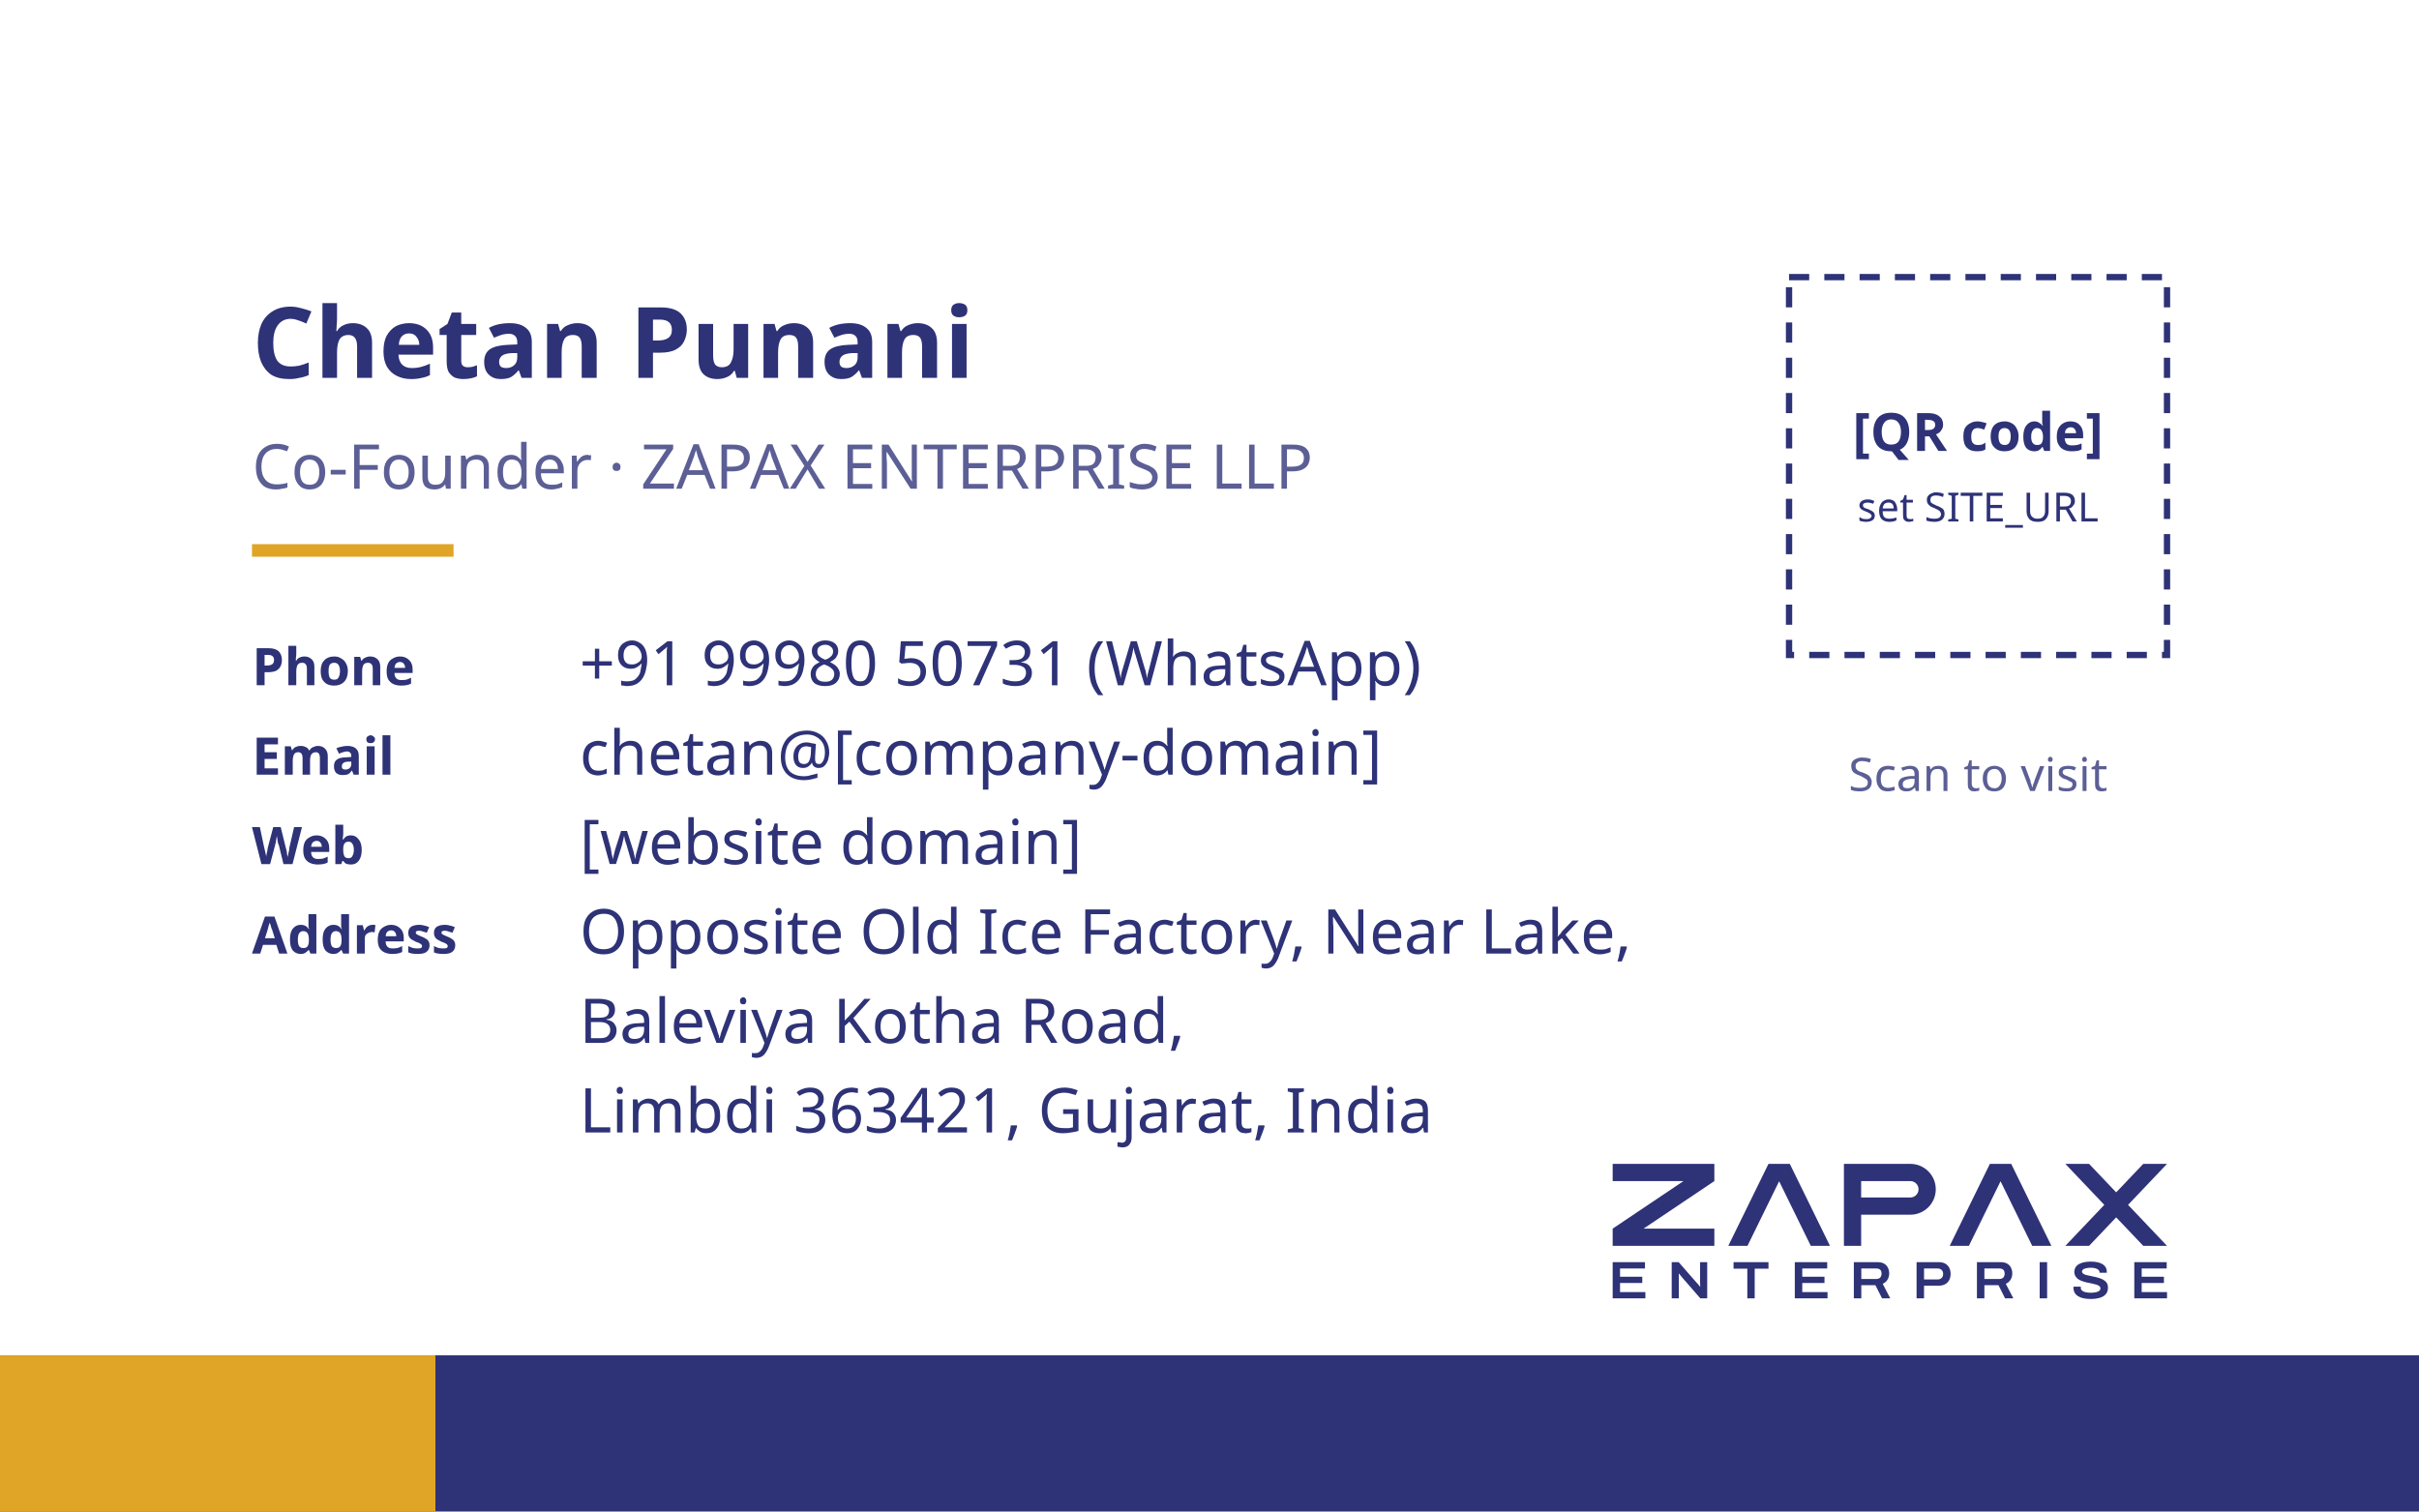
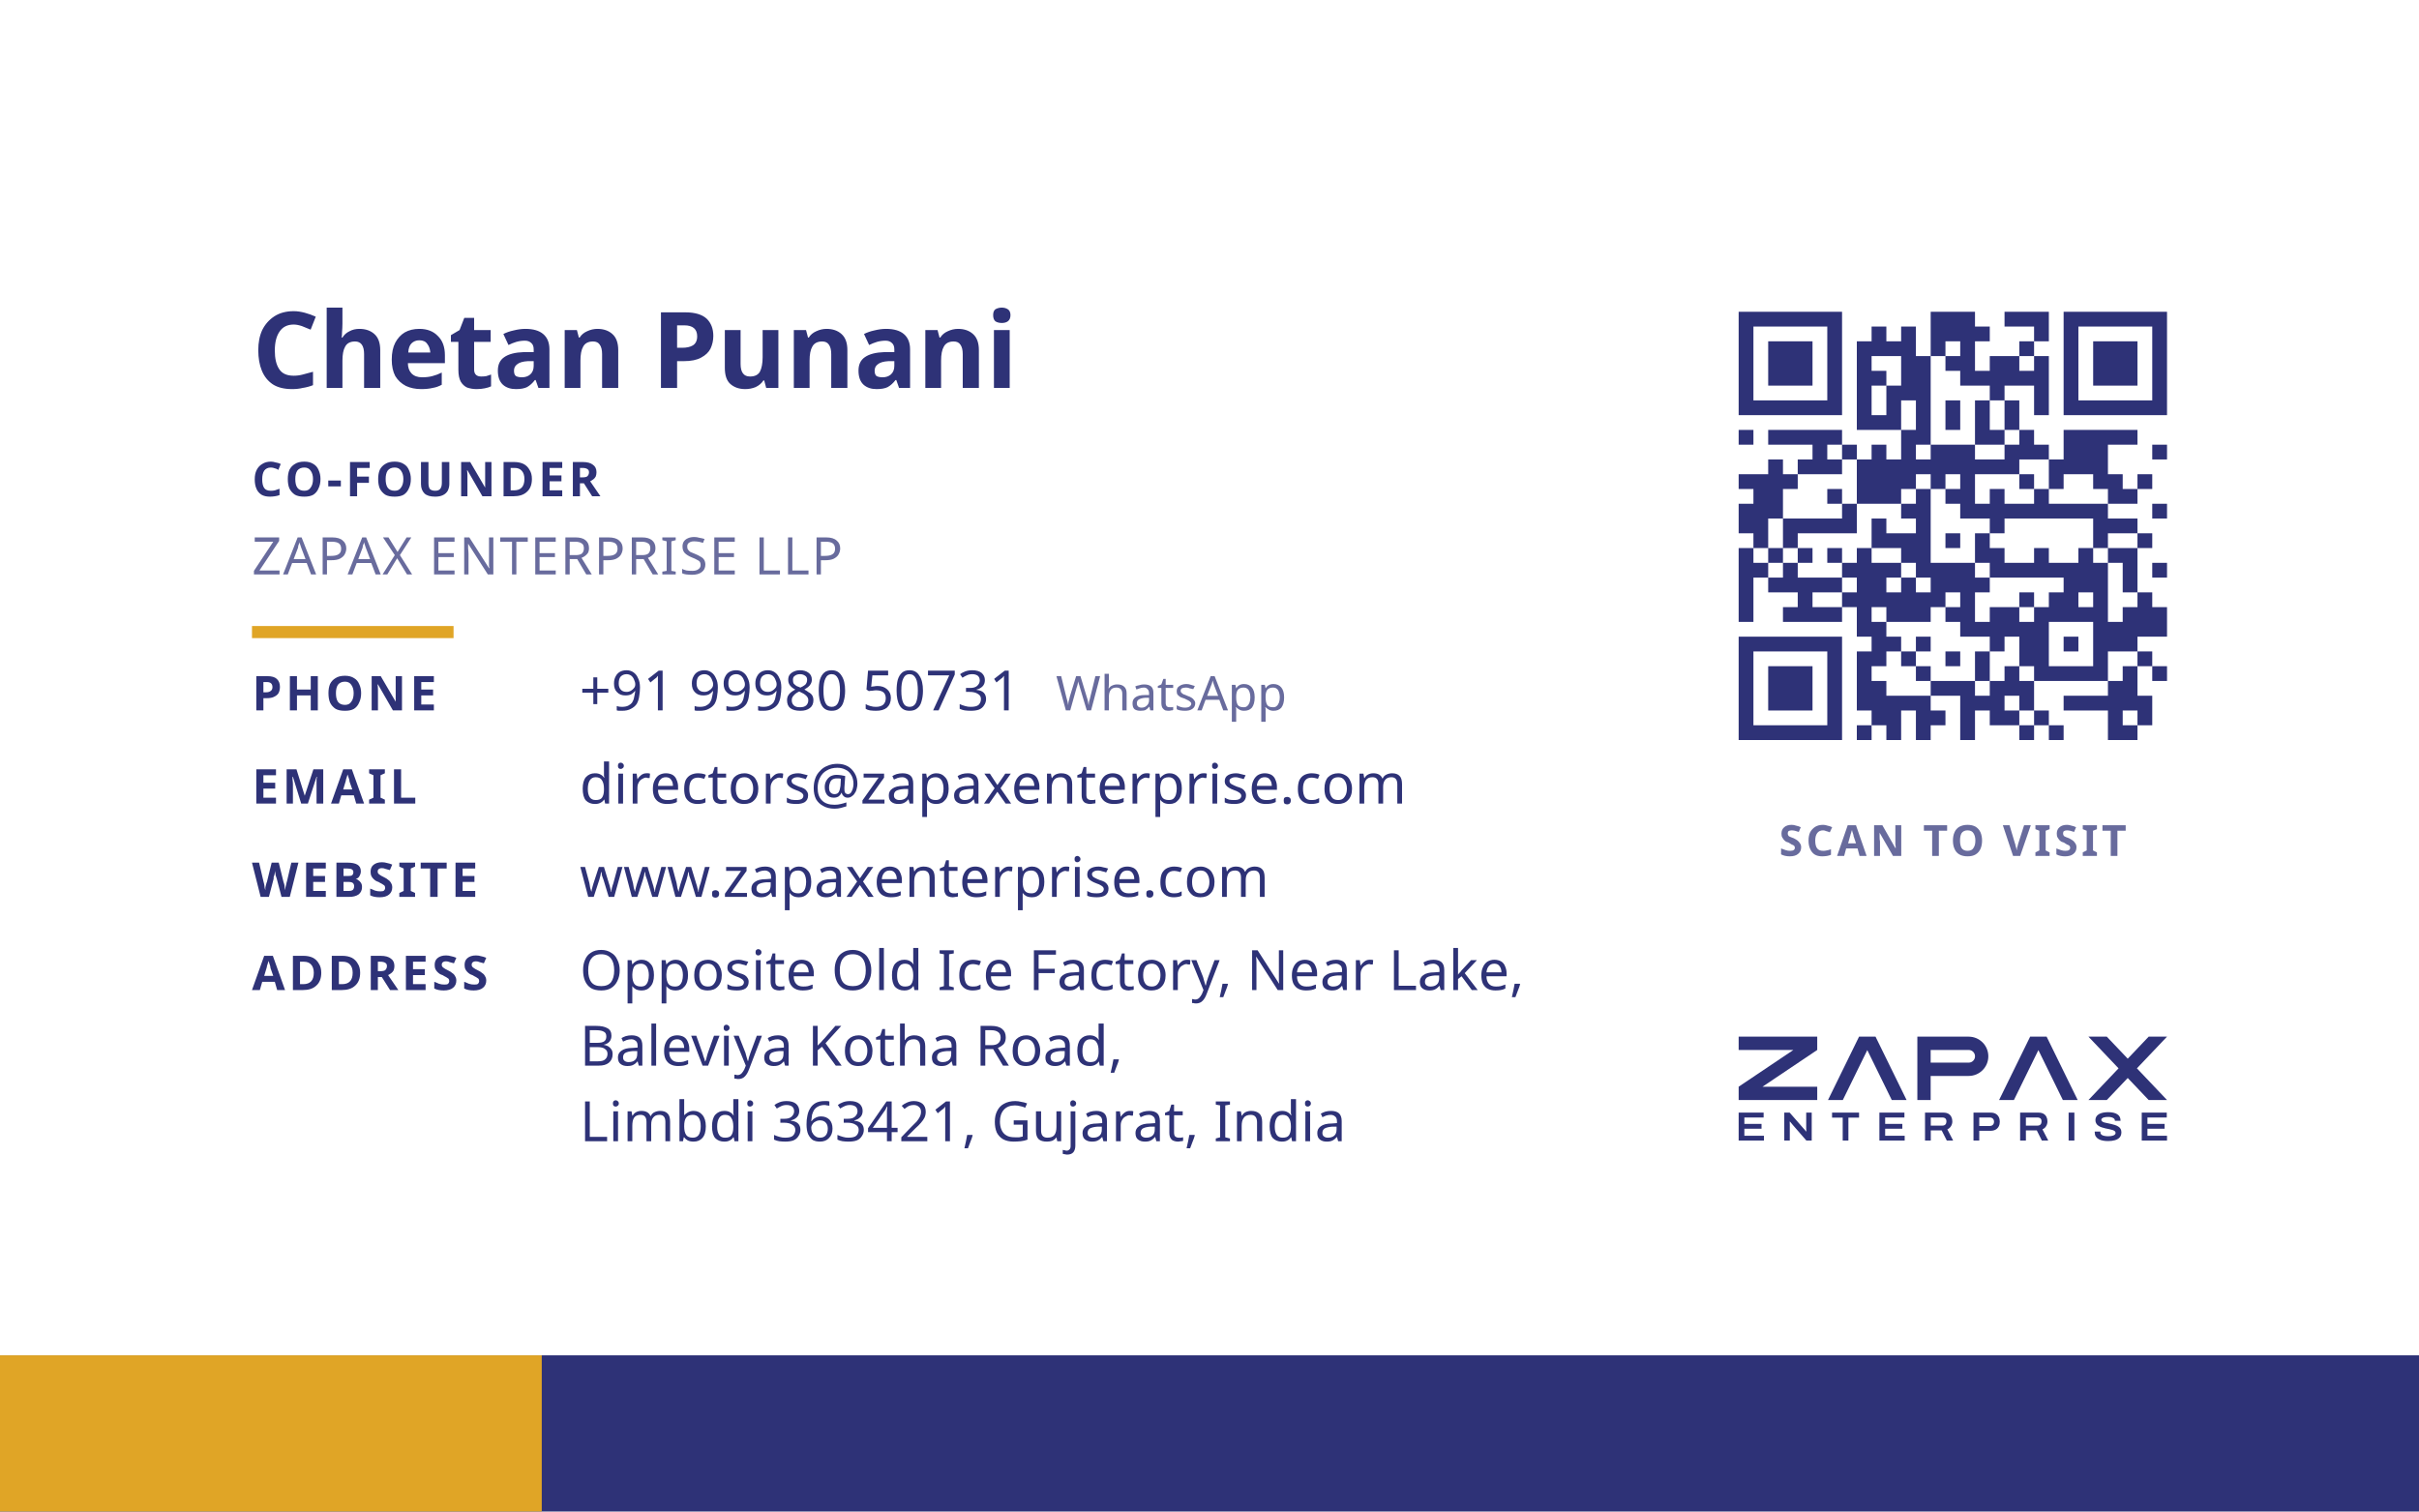
<svg xmlns="http://www.w3.org/2000/svg" viewBox="0 0 96 60" width="96mm" height="60mm">
  <style>@font-face{font-family:Archivo;src:url(../fonts/Archivo-Variable.ttf)}</style>
  <rect width="96" height="60" fill="#FFFFFF" />
  <rect x="0" y="53.8" width="96" height="6.2" fill="#2E3277" />
-   <rect x="0" y="53.8" width="17.28" height="6.2" fill="#E0A526" />
-   <text id="name" x="10" y="15" font-family="Archivo" font-weight="700" font-size="3.9" fill="#2E3277">Chetan Punani</text>
-   <text id="designation" x="10" y="19.4" font-family="Archivo" font-weight="500" font-size="2.45" fill="#2E3277" fill-opacity="0.78">Co-Founder · ZAPAX ENTERPRISE LLP</text>
-   <rect x="10" y="21.6" width="8" height="0.5" fill="#E0A526" />
-   <text x="10" y="27.2" font-family="Archivo" font-weight="600" font-size="2.05" fill="#2E3277">Phone</text>
-   <text id="contact-0" x="23" y="27.2" font-family="Archivo" font-weight="400" font-size="2.45" fill="#2E3277">+91 99980 50731 (WhatsApp)</text>
-   <text x="10" y="30.75" font-family="Archivo" font-weight="600" font-size="2.05" fill="#2E3277">Email</text>
-   <text id="contact-1" x="23" y="30.75" font-family="Archivo" font-weight="400" font-size="2.45" fill="#2E3277">chetan@[company-domain]</text>
-   <text x="10" y="34.3" font-family="Archivo" font-weight="600" font-size="2.05" fill="#2E3277">Web</text>
-   <text id="contact-2" x="23" y="34.3" font-family="Archivo" font-weight="400" font-size="2.45" fill="#2E3277">[website domain]</text>
-   <text x="10" y="37.85" font-family="Archivo" font-weight="600" font-size="2.05" fill="#2E3277">Address</text>
-   <text id="contact-3" x="23" y="37.85" font-family="Archivo" font-weight="400" font-size="2.45" fill="#2E3277">Opposite Old Ice Factory, Near Lake,</text>
-   <text x="10" y="41.4" font-family="Archivo" font-weight="600" font-size="2.05" fill="#2E3277" />
-   <text id="contact-4" x="23" y="41.4" font-family="Archivo" font-weight="400" font-size="2.45" fill="#2E3277">Baleviya Kotha Road,</text>
-   <text x="10" y="44.95" font-family="Archivo" font-weight="600" font-size="2.05" fill="#2E3277" />
-   <text id="contact-5" x="23" y="44.95" font-family="Archivo" font-weight="400" font-size="2.45" fill="#2E3277">Limbdi 363421, Gujarat, India</text>
-   <rect x="69.4" y="9.4" width="18.2" height="18.2" rx="1.4" fill="#FFFFFF" />
-   <rect x="71" y="11" width="15" height="15" fill="none" stroke="#2E3277" stroke-width="0.25" stroke-dasharray="0.8 0.6" />
-   <text x="78.5" y="17.9" font-family="Archivo" font-size="2.1" font-weight="600" fill="#2E3277" text-anchor="middle">[QR code]</text>
-   <text x="78.5" y="20.7" font-family="Archivo" font-size="1.6" fill="#2E3277" text-anchor="middle">set SITE_URL</text>
-   <text x="78.5" y="31.4" font-family="Archivo" font-weight="500" font-size="1.85" fill="#2E3277" fill-opacity="0.78" text-anchor="middle">Scan to visit</text>
-   <g transform="translate(64 46.2) scale(0.03254438)" fill="#2E3277">
+   <rect x="0" y="53.8" width="21.5" height="6.2" fill="#E0A526" />
+   <text x="10" y="15.4" font-family="Archivo" font-size="4.2" font-weight="700" fill="#2E3277" id="name" letter-spacing="-0.04">Chetan Punani</text>
+   <text x="10" y="19.7" font-family="Archivo" font-size="1.9" font-weight="600" fill="#2E3277" id="designation" letter-spacing="0.14">CO-FOUNDER</text>
+   <text x="10" y="22.8" font-family="Archivo" font-size="2.05" font-weight="400" fill="#2E3277" fill-opacity="0.72" letter-spacing="0.06">ZAPAX ENTERPRISE LLP</text>
+   <rect x="10" y="24.85" width="8" height="0.48" fill="#E0A526" />
+   <text x="10" y="28.2" font-family="Archivo" font-size="1.9" font-weight="600" fill="#2E3277" letter-spacing="0.14">PHONE</text>
+   <text x="23" y="28.2" font-family="Archivo" font-size="2.2" font-weight="400" fill="#2E3277" id="contact-0">+91 99980 50731<tspan fill="#2E3277" fill-opacity="0.72" font-size="1.9" dx="1.4">WhatsApp</tspan>
+   </text>
+   <text x="10" y="31.9" font-family="Archivo" font-size="1.9" font-weight="600" fill="#2E3277" letter-spacing="0.14">EMAIL</text>
+   <text x="23" y="31.9" font-family="Archivo" font-size="2.2" font-weight="400" fill="#2E3277" id="contact-1">directors@zapaxenterprise.com</text>
+   <text x="10" y="35.6" font-family="Archivo" font-size="1.9" font-weight="600" fill="#2E3277" letter-spacing="0.14">WEBSITE</text>
+   <text x="23" y="35.6" font-family="Archivo" font-size="2.2" font-weight="400" fill="#2E3277" id="contact-2">www.zapaxenterprise.com</text>
+   <text x="10" y="39.3" font-family="Archivo" font-size="1.9" font-weight="600" fill="#2E3277" letter-spacing="0.14">ADDRESS</text>
+   <text x="23" y="39.3" font-family="Archivo" font-size="2.2" font-weight="400" fill="#2E3277" id="contact-3">Opposite Old Ice Factory, Near Lake,</text>
+   <text x="10" y="42.3" font-family="Archivo" font-size="1.9" font-weight="600" fill="#2E3277" letter-spacing="0.14" />
+   <text x="23" y="42.3" font-family="Archivo" font-size="2.2" font-weight="400" fill="#2E3277" id="contact-4">Baleviya Kotha Road,</text>
+   <text x="10" y="45.3" font-family="Archivo" font-size="1.9" font-weight="600" fill="#2E3277" letter-spacing="0.14" />
+   <text x="23" y="45.3" font-family="Archivo" font-size="2.2" font-weight="400" fill="#2E3277" id="contact-5">Limbdi 363421, Gujarat, India</text>
+   <rect x="67" y="10.376" width="21" height="21" rx="1.4" fill="#FFFFFF" />
+   <g transform="translate(69 12.376) scale(0.5862069)">
+     <path d="M0 0h1v1h-1zM1 0h1v1h-1zM2 0h1v1h-1zM3 0h1v1h-1zM4 0h1v1h-1zM5 0h1v1h-1zM6 0h1v1h-1zM13 0h1v1h-1zM14 0h1v1h-1zM15 0h1v1h-1zM18 0h1v1h-1zM19 0h1v1h-1zM20 0h1v1h-1zM22 0h1v1h-1zM23 0h1v1h-1zM24 0h1v1h-1zM25 0h1v1h-1zM26 0h1v1h-1zM27 0h1v1h-1zM28 0h1v1h-1zM0 1h1v1h-1zM6 1h1v1h-1zM9 1h1v1h-1zM11 1h1v1h-1zM13 1h1v1h-1zM14 1h1v1h-1zM15 1h1v1h-1zM16 1h1v1h-1zM20 1h1v1h-1zM22 1h1v1h-1zM28 1h1v1h-1zM0 2h1v1h-1zM2 2h1v1h-1zM3 2h1v1h-1zM4 2h1v1h-1zM6 2h1v1h-1zM8 2h1v1h-1zM9 2h1v1h-1zM10 2h1v1h-1zM11 2h1v1h-1zM13 2h1v1h-1zM15 2h1v1h-1zM19 2h1v1h-1zM22 2h1v1h-1zM24 2h1v1h-1zM25 2h1v1h-1zM26 2h1v1h-1zM28 2h1v1h-1zM0 3h1v1h-1zM2 3h1v1h-1zM3 3h1v1h-1zM4 3h1v1h-1zM6 3h1v1h-1zM8 3h1v1h-1zM11 3h1v1h-1zM12 3h1v1h-1zM14 3h1v1h-1zM15 3h1v1h-1zM17 3h1v1h-1zM18 3h1v1h-1zM20 3h1v1h-1zM22 3h1v1h-1zM24 3h1v1h-1zM25 3h1v1h-1zM26 3h1v1h-1zM28 3h1v1h-1zM0 4h1v1h-1zM2 4h1v1h-1zM3 4h1v1h-1zM4 4h1v1h-1zM6 4h1v1h-1zM8 4h1v1h-1zM9 4h1v1h-1zM11 4h1v1h-1zM12 4h1v1h-1zM15 4h1v1h-1zM16 4h1v1h-1zM17 4h1v1h-1zM18 4h1v1h-1zM19 4h1v1h-1zM20 4h1v1h-1zM22 4h1v1h-1zM24 4h1v1h-1zM25 4h1v1h-1zM26 4h1v1h-1zM28 4h1v1h-1zM0 5h1v1h-1zM6 5h1v1h-1zM8 5h1v1h-1zM10 5h1v1h-1zM11 5h1v1h-1zM12 5h1v1h-1zM17 5h1v1h-1zM20 5h1v1h-1zM22 5h1v1h-1zM28 5h1v1h-1zM0 6h1v1h-1zM1 6h1v1h-1zM2 6h1v1h-1zM3 6h1v1h-1zM4 6h1v1h-1zM5 6h1v1h-1zM6 6h1v1h-1zM8 6h1v1h-1zM10 6h1v1h-1zM12 6h1v1h-1zM14 6h1v1h-1zM16 6h1v1h-1zM18 6h1v1h-1zM20 6h1v1h-1zM22 6h1v1h-1zM23 6h1v1h-1zM24 6h1v1h-1zM25 6h1v1h-1zM26 6h1v1h-1zM27 6h1v1h-1zM28 6h1v1h-1zM8 7h1v1h-1zM9 7h1v1h-1zM10 7h1v1h-1zM12 7h1v1h-1zM14 7h1v1h-1zM16 7h1v1h-1zM18 7h1v1h-1zM0 8h1v1h-1zM2 8h1v1h-1zM3 8h1v1h-1zM4 8h1v1h-1zM5 8h1v1h-1zM6 8h1v1h-1zM11 8h1v1h-1zM12 8h1v1h-1zM16 8h1v1h-1zM17 8h1v1h-1zM19 8h1v1h-1zM22 8h1v1h-1zM23 8h1v1h-1zM24 8h1v1h-1zM25 8h1v1h-1zM26 8h1v1h-1zM5 9h1v1h-1zM7 9h1v1h-1zM9 9h1v1h-1zM11 9h1v1h-1zM13 9h1v1h-1zM14 9h1v1h-1zM15 9h1v1h-1zM18 9h1v1h-1zM19 9h1v1h-1zM20 9h1v1h-1zM22 9h1v1h-1zM23 9h1v1h-1zM24 9h1v1h-1zM28 9h1v1h-1zM2 10h1v1h-1zM4 10h1v1h-1zM5 10h1v1h-1zM6 10h1v1h-1zM8 10h1v1h-1zM9 10h1v1h-1zM10 10h1v1h-1zM11 10h1v1h-1zM12 10h1v1h-1zM13 10h1v1h-1zM14 10h1v1h-1zM15 10h1v1h-1zM16 10h1v1h-1zM17 10h1v1h-1zM18 10h1v1h-1zM21 10h1v1h-1zM22 10h1v1h-1zM23 10h1v1h-1zM24 10h1v1h-1zM0 11h1v1h-1zM1 11h1v1h-1zM2 11h1v1h-1zM3 11h1v1h-1zM8 11h1v1h-1zM9 11h1v1h-1zM10 11h1v1h-1zM11 11h1v1h-1zM13 11h1v1h-1zM15 11h1v1h-1zM19 11h1v1h-1zM21 11h1v1h-1zM24 11h1v1h-1zM25 11h1v1h-1zM27 11h1v1h-1zM1 12h1v1h-1zM2 12h1v1h-1zM6 12h1v1h-1zM8 12h1v1h-1zM9 12h1v1h-1zM10 12h1v1h-1zM12 12h1v1h-1zM14 12h1v1h-1zM15 12h1v1h-1zM17 12h1v1h-1zM20 12h1v1h-1zM25 12h1v1h-1zM26 12h1v1h-1zM0 13h1v1h-1zM1 13h1v1h-1zM2 13h1v1h-1zM7 13h1v1h-1zM11 13h1v1h-1zM12 13h1v1h-1zM15 13h1v1h-1zM16 13h1v1h-1zM17 13h1v1h-1zM18 13h1v1h-1zM19 13h1v1h-1zM20 13h1v1h-1zM21 13h1v1h-1zM22 13h1v1h-1zM23 13h1v1h-1zM24 13h1v1h-1zM28 13h1v1h-1zM0 14h1v1h-1zM1 14h1v1h-1zM3 14h1v1h-1zM4 14h1v1h-1zM5 14h1v1h-1zM6 14h1v1h-1zM7 14h1v1h-1zM9 14h1v1h-1zM12 14h1v1h-1zM17 14h1v1h-1zM24 14h1v1h-1zM25 14h1v1h-1zM26 14h1v1h-1zM1 15h1v1h-1zM3 15h1v1h-1zM9 15h1v1h-1zM10 15h1v1h-1zM11 15h1v1h-1zM12 15h1v1h-1zM14 15h1v1h-1zM16 15h1v1h-1zM24 15h1v1h-1zM27 15h1v1h-1zM0 16h1v1h-1zM2 16h1v1h-1zM4 16h1v1h-1zM6 16h1v1h-1zM8 16h1v1h-1zM11 16h1v1h-1zM12 16h1v1h-1zM16 16h1v1h-1zM17 16h1v1h-1zM20 16h1v1h-1zM23 16h1v1h-1zM25 16h1v1h-1zM26 16h1v1h-1zM0 17h1v1h-1zM1 17h1v1h-1zM3 17h1v1h-1zM7 17h1v1h-1zM8 17h1v1h-1zM9 17h1v1h-1zM10 17h1v1h-1zM12 17h1v1h-1zM13 17h1v1h-1zM14 17h1v1h-1zM15 17h1v1h-1zM17 17h1v1h-1zM18 17h1v1h-1zM19 17h1v1h-1zM20 17h1v1h-1zM21 17h1v1h-1zM22 17h1v1h-1zM23 17h1v1h-1zM24 17h1v1h-1zM26 17h1v1h-1zM28 17h1v1h-1zM0 18h1v1h-1zM2 18h1v1h-1zM3 18h1v1h-1zM4 18h1v1h-1zM5 18h1v1h-1zM6 18h1v1h-1zM8 18h1v1h-1zM9 18h1v1h-1zM11 18h1v1h-1zM13 18h1v1h-1zM14 18h1v1h-1zM15 18h1v1h-1zM16 18h1v1h-1zM22 18h1v1h-1zM23 18h1v1h-1zM24 18h1v1h-1zM26 18h1v1h-1zM0 19h1v1h-1zM4 19h1v1h-1zM7 19h1v1h-1zM8 19h1v1h-1zM9 19h1v1h-1zM10 19h1v1h-1zM11 19h1v1h-1zM12 19h1v1h-1zM13 19h1v1h-1zM15 19h1v1h-1zM19 19h1v1h-1zM21 19h1v1h-1zM22 19h1v1h-1zM24 19h1v1h-1zM27 19h1v1h-1zM0 20h1v1h-1zM3 20h1v1h-1zM4 20h1v1h-1zM5 20h1v1h-1zM6 20h1v1h-1zM8 20h1v1h-1zM10 20h1v1h-1zM11 20h1v1h-1zM12 20h1v1h-1zM14 20h1v1h-1zM15 20h1v1h-1zM17 20h1v1h-1zM18 20h1v1h-1zM20 20h1v1h-1zM21 20h1v1h-1zM22 20h1v1h-1zM23 20h1v1h-1zM24 20h1v1h-1zM26 20h1v1h-1zM27 20h1v1h-1zM28 20h1v1h-1zM8 21h1v1h-1zM9 21h1v1h-1zM15 21h1v1h-1zM16 21h1v1h-1zM17 21h1v1h-1zM18 21h1v1h-1zM19 21h1v1h-1zM20 21h1v1h-1zM24 21h1v1h-1zM25 21h1v1h-1zM26 21h1v1h-1zM27 21h1v1h-1zM28 21h1v1h-1zM0 22h1v1h-1zM1 22h1v1h-1zM2 22h1v1h-1zM3 22h1v1h-1zM4 22h1v1h-1zM5 22h1v1h-1zM6 22h1v1h-1zM9 22h1v1h-1zM10 22h1v1h-1zM12 22h1v1h-1zM17 22h1v1h-1zM19 22h1v1h-1zM20 22h1v1h-1zM22 22h1v1h-1zM24 22h1v1h-1zM25 22h1v1h-1zM26 22h1v1h-1zM0 23h1v1h-1zM6 23h1v1h-1zM8 23h1v1h-1zM9 23h1v1h-1zM11 23h1v1h-1zM14 23h1v1h-1zM16 23h1v1h-1zM19 23h1v1h-1zM20 23h1v1h-1zM24 23h1v1h-1zM27 23h1v1h-1zM0 24h1v1h-1zM2 24h1v1h-1zM3 24h1v1h-1zM4 24h1v1h-1zM6 24h1v1h-1zM8 24h1v1h-1zM12 24h1v1h-1zM16 24h1v1h-1zM18 24h1v1h-1zM20 24h1v1h-1zM21 24h1v1h-1zM22 24h1v1h-1zM23 24h1v1h-1zM24 24h1v1h-1zM26 24h1v1h-1zM28 24h1v1h-1zM0 25h1v1h-1zM2 25h1v1h-1zM3 25h1v1h-1zM4 25h1v1h-1zM6 25h1v1h-1zM8 25h1v1h-1zM9 25h1v1h-1zM13 25h1v1h-1zM14 25h1v1h-1zM15 25h1v1h-1zM17 25h1v1h-1zM18 25h1v1h-1zM19 25h1v1h-1zM25 25h1v1h-1zM26 25h1v1h-1zM0 26h1v1h-1zM2 26h1v1h-1zM3 26h1v1h-1zM4 26h1v1h-1zM6 26h1v1h-1zM8 26h1v1h-1zM9 26h1v1h-1zM10 26h1v1h-1zM11 26h1v1h-1zM12 26h1v1h-1zM15 26h1v1h-1zM16 26h1v1h-1zM17 26h1v1h-1zM19 26h1v1h-1zM22 26h1v1h-1zM23 26h1v1h-1zM24 26h1v1h-1zM25 26h1v1h-1zM26 26h1v1h-1zM27 26h1v1h-1zM0 27h1v1h-1zM6 27h1v1h-1zM9 27h1v1h-1zM10 27h1v1h-1zM12 27h1v1h-1zM13 27h1v1h-1zM15 27h1v1h-1zM17 27h1v1h-1zM18 27h1v1h-1zM20 27h1v1h-1zM25 27h1v1h-1zM27 27h1v1h-1zM0 28h1v1h-1zM1 28h1v1h-1zM2 28h1v1h-1zM3 28h1v1h-1zM4 28h1v1h-1zM5 28h1v1h-1zM6 28h1v1h-1zM8 28h1v1h-1zM10 28h1v1h-1zM12 28h1v1h-1zM15 28h1v1h-1zM19 28h1v1h-1zM21 28h1v1h-1zM25 28h1v1h-1zM26 28h1v1h-1z" fill="#2E3277" />
+   </g>
+   <text x="77.5" y="33.976" font-family="Archivo" font-size="1.7" font-weight="600" fill="#2E3277" fill-opacity="0.72" text-anchor="middle" letter-spacing="0.14">SCAN TO VISIT</text>
+   <g transform="translate(69 41.15059) scale(0.02514793)" fill="#2E3277">
    <g transform="translate(0 0) scale(1)" fill="#2E3277">
      <path transform="translate(0 0)" d="M0 0 L124 0 L124 21 L37.66 79 L124 79 L124 100 L0 100 L0 79 L86.34 21 L0 21Z" />
      <path transform="translate(141 0)" d="M0 100 L49 0 L75 0 L124 100 L100.61 100 L62 21.2 L23.39 100Z" />
      <path transform="translate(282 0)" d="M0 100V0H81A31 31 0 0 1 81 62H21V100ZM21 21V41H81A10 10 0 0 0 81 21Z" fill-rule="evenodd" />
      <path transform="translate(411 0)" d="M0 100 L49 0 L75 0 L124 100 L100.61 100 L62 21.2 L23.39 100Z" />
      <path transform="translate(552 0)" d="M0 0 L28.97 0 L124 100 L95.03 100ZM95.03 0 L124 0 L28.97 100 L0 100Z" />
      <path transform="translate(0 120)" d="M39.9 44L0 44L0-0.1L39.4-0.1L39.4 7.6L9.0 7.6L9.0 17.7L36.1 17.7L36.1 25.3L9.0 25.3L9.0 36.4L39.9 36.4L39.9 44ZM80.7 44L72.0 44L72.0-0.1L80.5-0.1L102.0 24.5Q102.6 25.1 103.4 26.0Q104.2 26.9 105.0 27.9Q105.8 28.9 106.3 29.6L106.3 29.6L106.8 29.6Q106.7 28.4 106.7 27.0Q106.6 25.6 106.6 24.5L106.6 24.5L106.6-0.1L115.3-0.1L115.3 44L106.9 44L85.3 19.2Q84.2 18.0 83.0 16.4Q81.7 14.8 81.0 14.0L81.0 14.0L80.6 14.0Q80.6 14.8 80.6 16.3Q80.7 17.8 80.7 19.6L80.7 19.6L80.7 44ZM173.2 44L164.2 44L164.2 7.8L147.4 7.8L147.4-0.1L190.0-0.1L190.0 7.8L173.2 7.8L173.2 44ZM262.0 44L222.1 44L222.1-0.1L261.6-0.1L261.6 7.6L231.2 7.6L231.2 17.7L258.3 17.7L258.3 25.3L231.2 25.3L231.2 36.4L262.0 36.4L262.0 44ZM303.2 44L294.1 44L294.1-0.1L323.1-0.1Q327.9-0.1 331.0 1.7Q334.1 3.5 335.6 6.6Q337.2 9.7 337.2 13.7L337.2 13.7Q337.2 17.8 335.2 21.1Q333.3 24.5 329.3 26.3L329.3 26.3L338.5 44L328.5 44L320.4 28.0L303.2 28.0L303.2 44ZM303.2 7.6L303.2 20.4L321.5 20.4Q324.6 20.4 326.3 18.6Q327.9 16.8 327.9 13.8L327.9 13.8Q327.9 11.8 327.2 10.4Q326.5 9.0 325.0 8.3Q323.6 7.6 321.5 7.6L321.5 7.6L303.2 7.6ZM379.7 44L370.6 44L370.6-0.1L397.8-0.1Q402.4-0.1 405.6 1.7Q408.7 3.5 410.4 6.7Q412.1 9.9 412.1 14.2L412.1 14.2Q412.1 18.5 410.4 21.7Q408.7 25.0 405.4 26.8Q402.1 28.6 397.4 28.6L397.4 28.6L379.7 28.6L379.7 44ZM379.7 7.6L379.7 21.0L396.0 21.0Q399.3 21.0 401.1 19.2Q403.0 17.4 403.0 14.2L403.0 14.2Q403.0 12.1 402.1 10.6Q401.3 9.2 399.8 8.4Q398.3 7.6 396.0 7.6L396.0 7.6L379.7 7.6ZM453.3 44L444.2 44L444.2-0.1L473.2-0.1Q478.0-0.1 481.1 1.7Q484.2 3.5 485.7 6.6Q487.3 9.7 487.3 13.7L487.3 13.7Q487.3 17.8 485.3 21.1Q483.4 24.5 479.4 26.3L479.4 26.3L488.6 44L478.5 44L470.5 28.0L453.3 28.0L453.3 44ZM453.3 7.6L453.3 20.4L471.6 20.4Q474.7 20.4 476.4 18.6Q478.0 16.8 478.0 13.8L478.0 13.8Q478.0 11.8 477.3 10.4Q476.6 9.0 475.1 8.3Q473.7 7.6 471.6 7.6L471.6 7.6L453.3 7.6ZM529.8 44L520.7 44L520.7-0.1L529.8-0.1L529.8 44ZM583.0 44.8L583.0 44.8Q578.7 44.8 574.9 44.1Q571.0 43.4 568.1 41.7Q565.2 40.1 563.5 37.4Q561.9 34.7 561.9 30.8L561.9 30.8Q561.9 30.5 561.9 30.2Q561.9 30.0 561.9 29.8L561.9 29.8L571.0 29.8Q570.9 30.0 570.9 30.3Q570.8 30.7 570.8 31.0L570.8 31.0Q570.8 33.1 572.3 34.5Q573.8 35.9 576.6 36.5Q579.3 37.2 583.0 37.2L583.0 37.2Q585.0 37.2 586.8 37.0Q588.5 36.8 590.0 36.4Q591.5 36.0 592.6 35.4Q593.6 34.8 594.2 33.9Q594.8 33.0 594.8 32.0L594.8 32.0Q594.8 30.2 593.5 29.1Q592.1 28.0 589.9 27.3Q587.6 26.6 584.8 26.0Q581.9 25.4 578.9 24.8Q575.9 24.2 573.1 23.2Q570.2 22.3 568.0 20.8Q565.7 19.4 564.4 17.1Q563.0 14.9 563.0 11.7L563.0 11.7Q563.0 8.6 564.4 6.3Q565.8 3.9 568.5 2.3Q571.1 0.8 574.8-0.0Q578.5-0.8 583.2-0.8L583.2-0.8Q587.6-0.8 591.3 0Q594.9 0.8 597.4 2.4Q600.0 4.0 601.3 6.4Q602.6 8.8 602.6 11.9L602.6 11.9L602.6 12.8L593.7 12.8L593.7 12.1Q593.7 10.5 592.4 9.3Q591.0 8.1 588.7 7.4Q586.4 6.7 583.4 6.7L583.4 6.7Q579.6 6.7 577.2 7.3Q574.7 7.8 573.5 8.9Q572.3 9.9 572.3 11.3L572.3 11.3Q572.3 12.8 573.6 13.8Q574.9 14.8 577.2 15.5Q579.4 16.1 582.3 16.6Q585.1 17.2 588.2 17.9Q591.2 18.5 594.0 19.5Q596.8 20.4 599.1 21.9Q601.4 23.3 602.7 25.5Q604.0 27.7 604.0 30.9L604.0 30.9Q604.0 35.9 601.3 39.0Q598.7 42.0 593.9 43.4Q589.2 44.8 583.0 44.8ZM676.0 44L636.1 44L636.1-0.1L675.6-0.1L675.6 7.6L645.1 7.6L645.1 17.7L672.2 17.7L672.2 25.3L645.1 25.3L645.1 36.4L676.0 36.4L676.0 44Z" />
    </g>
  </g>
</svg>
